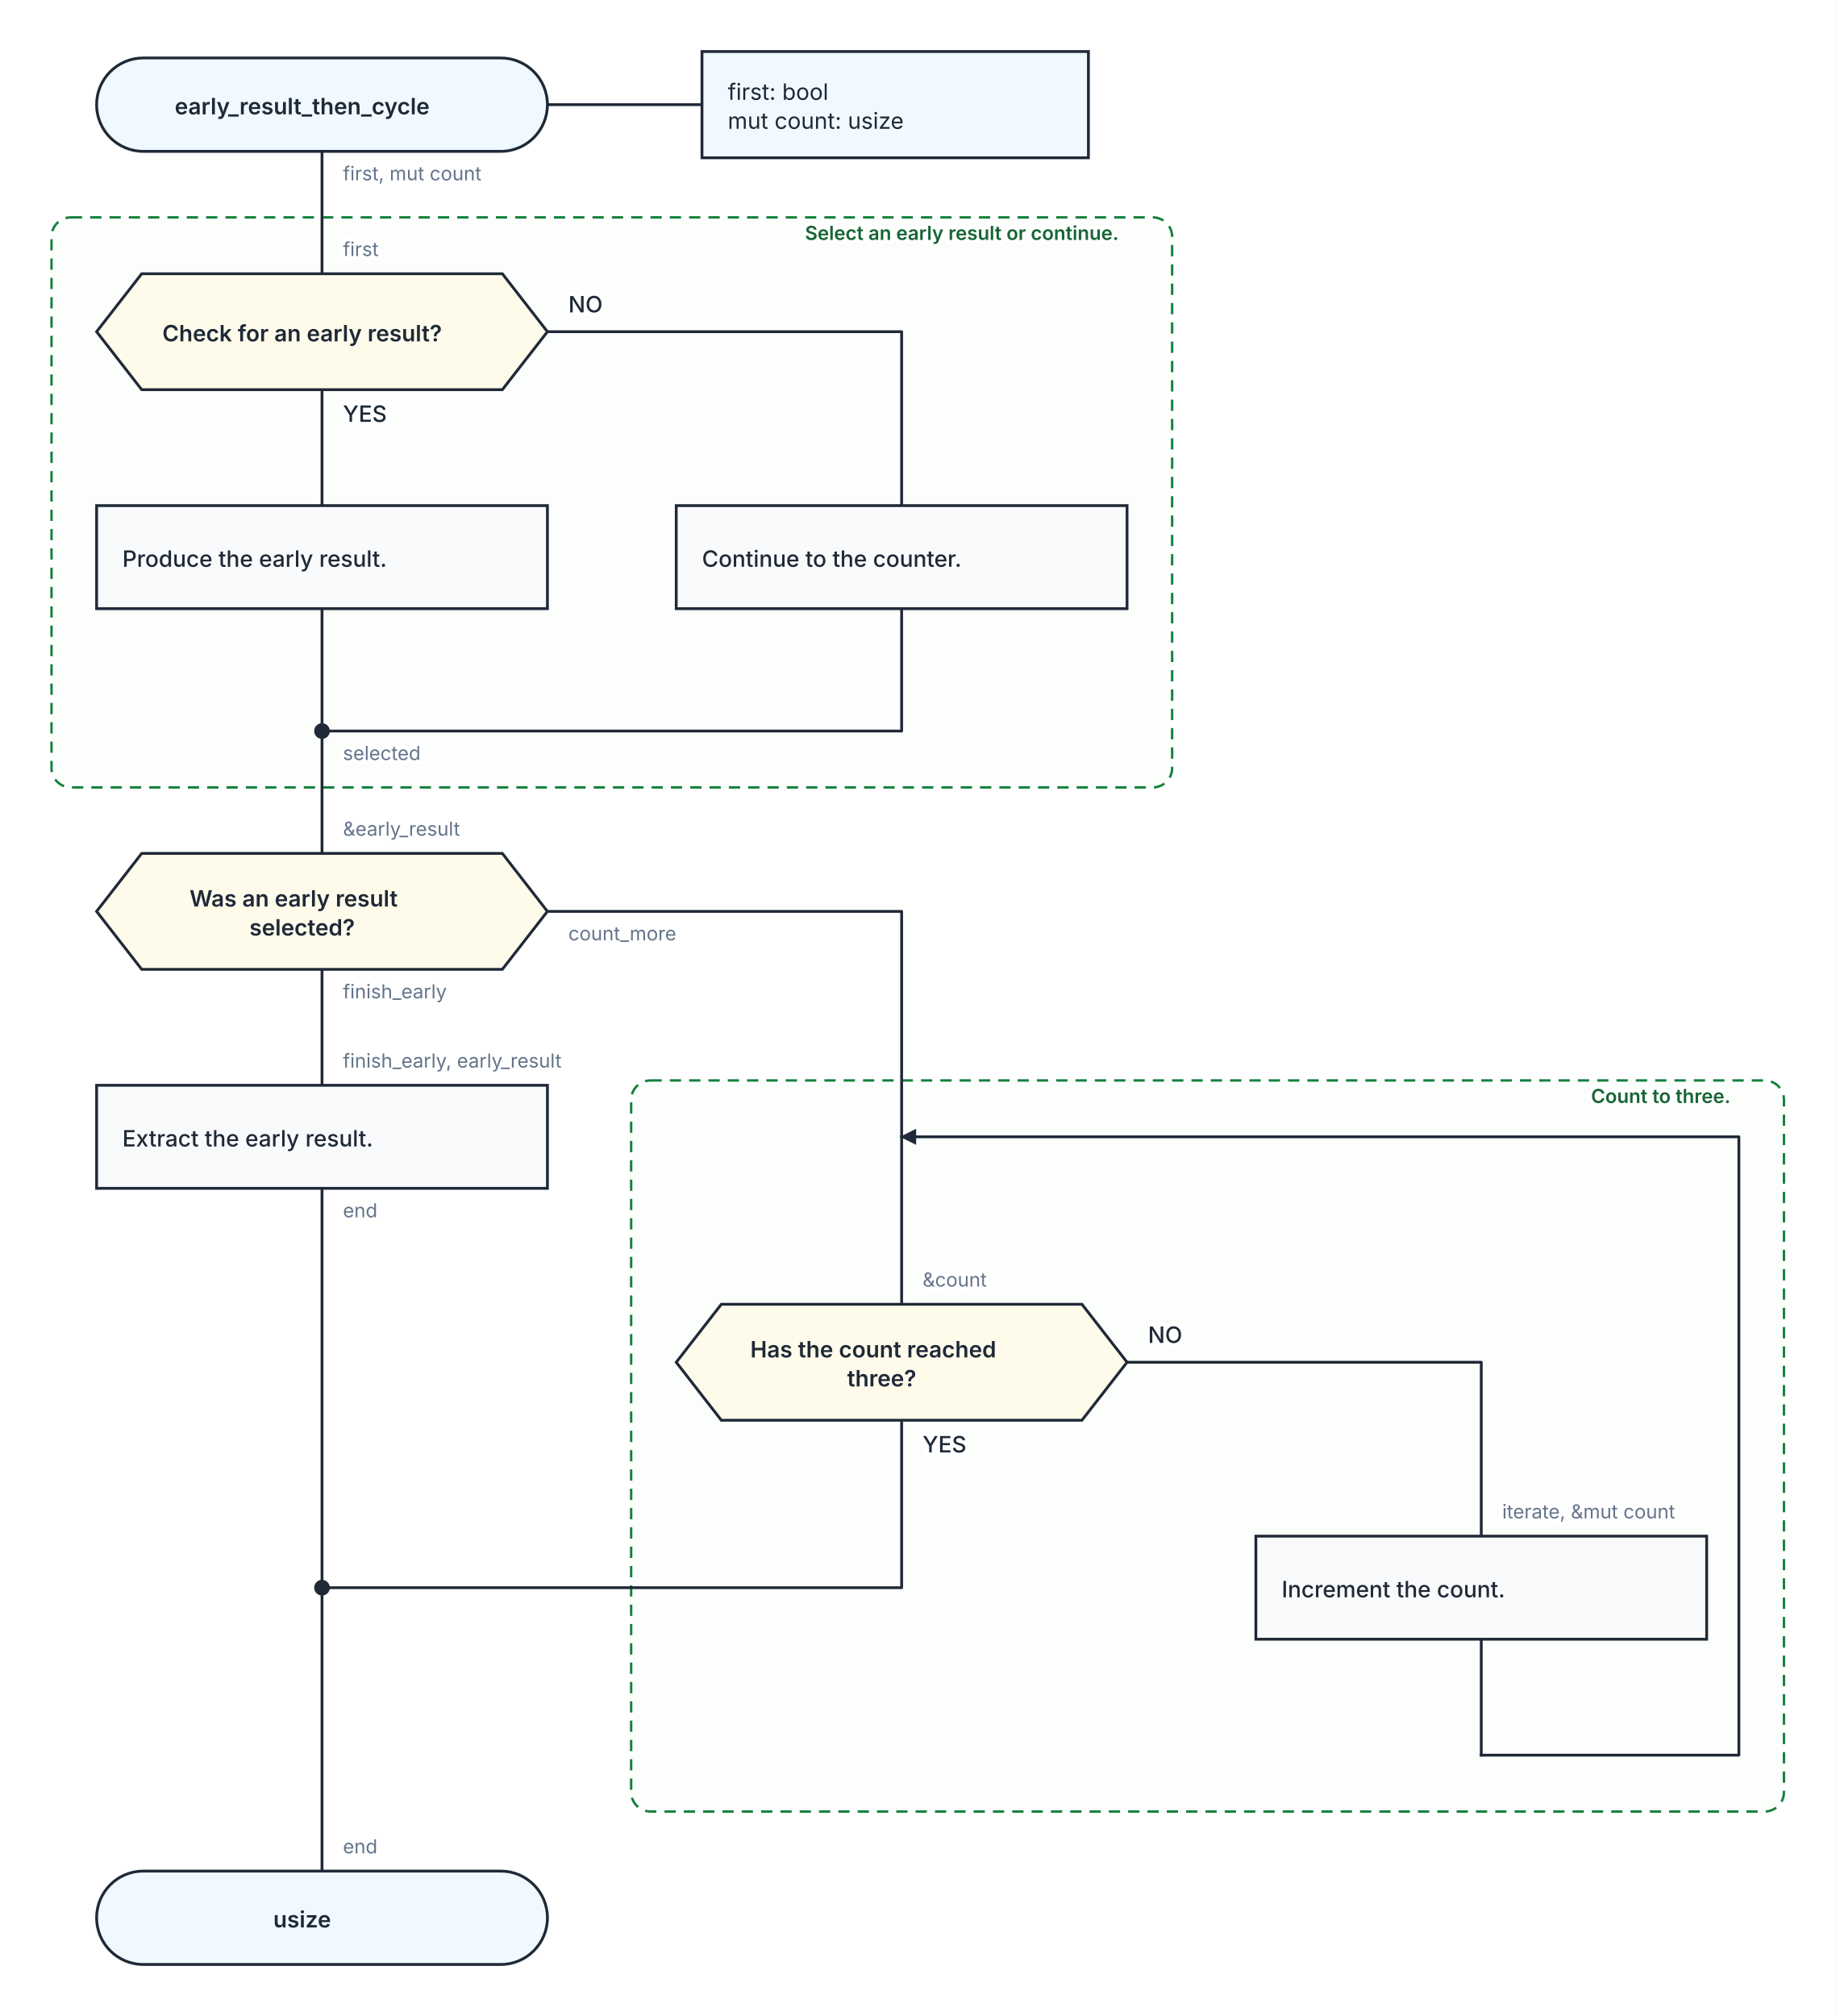
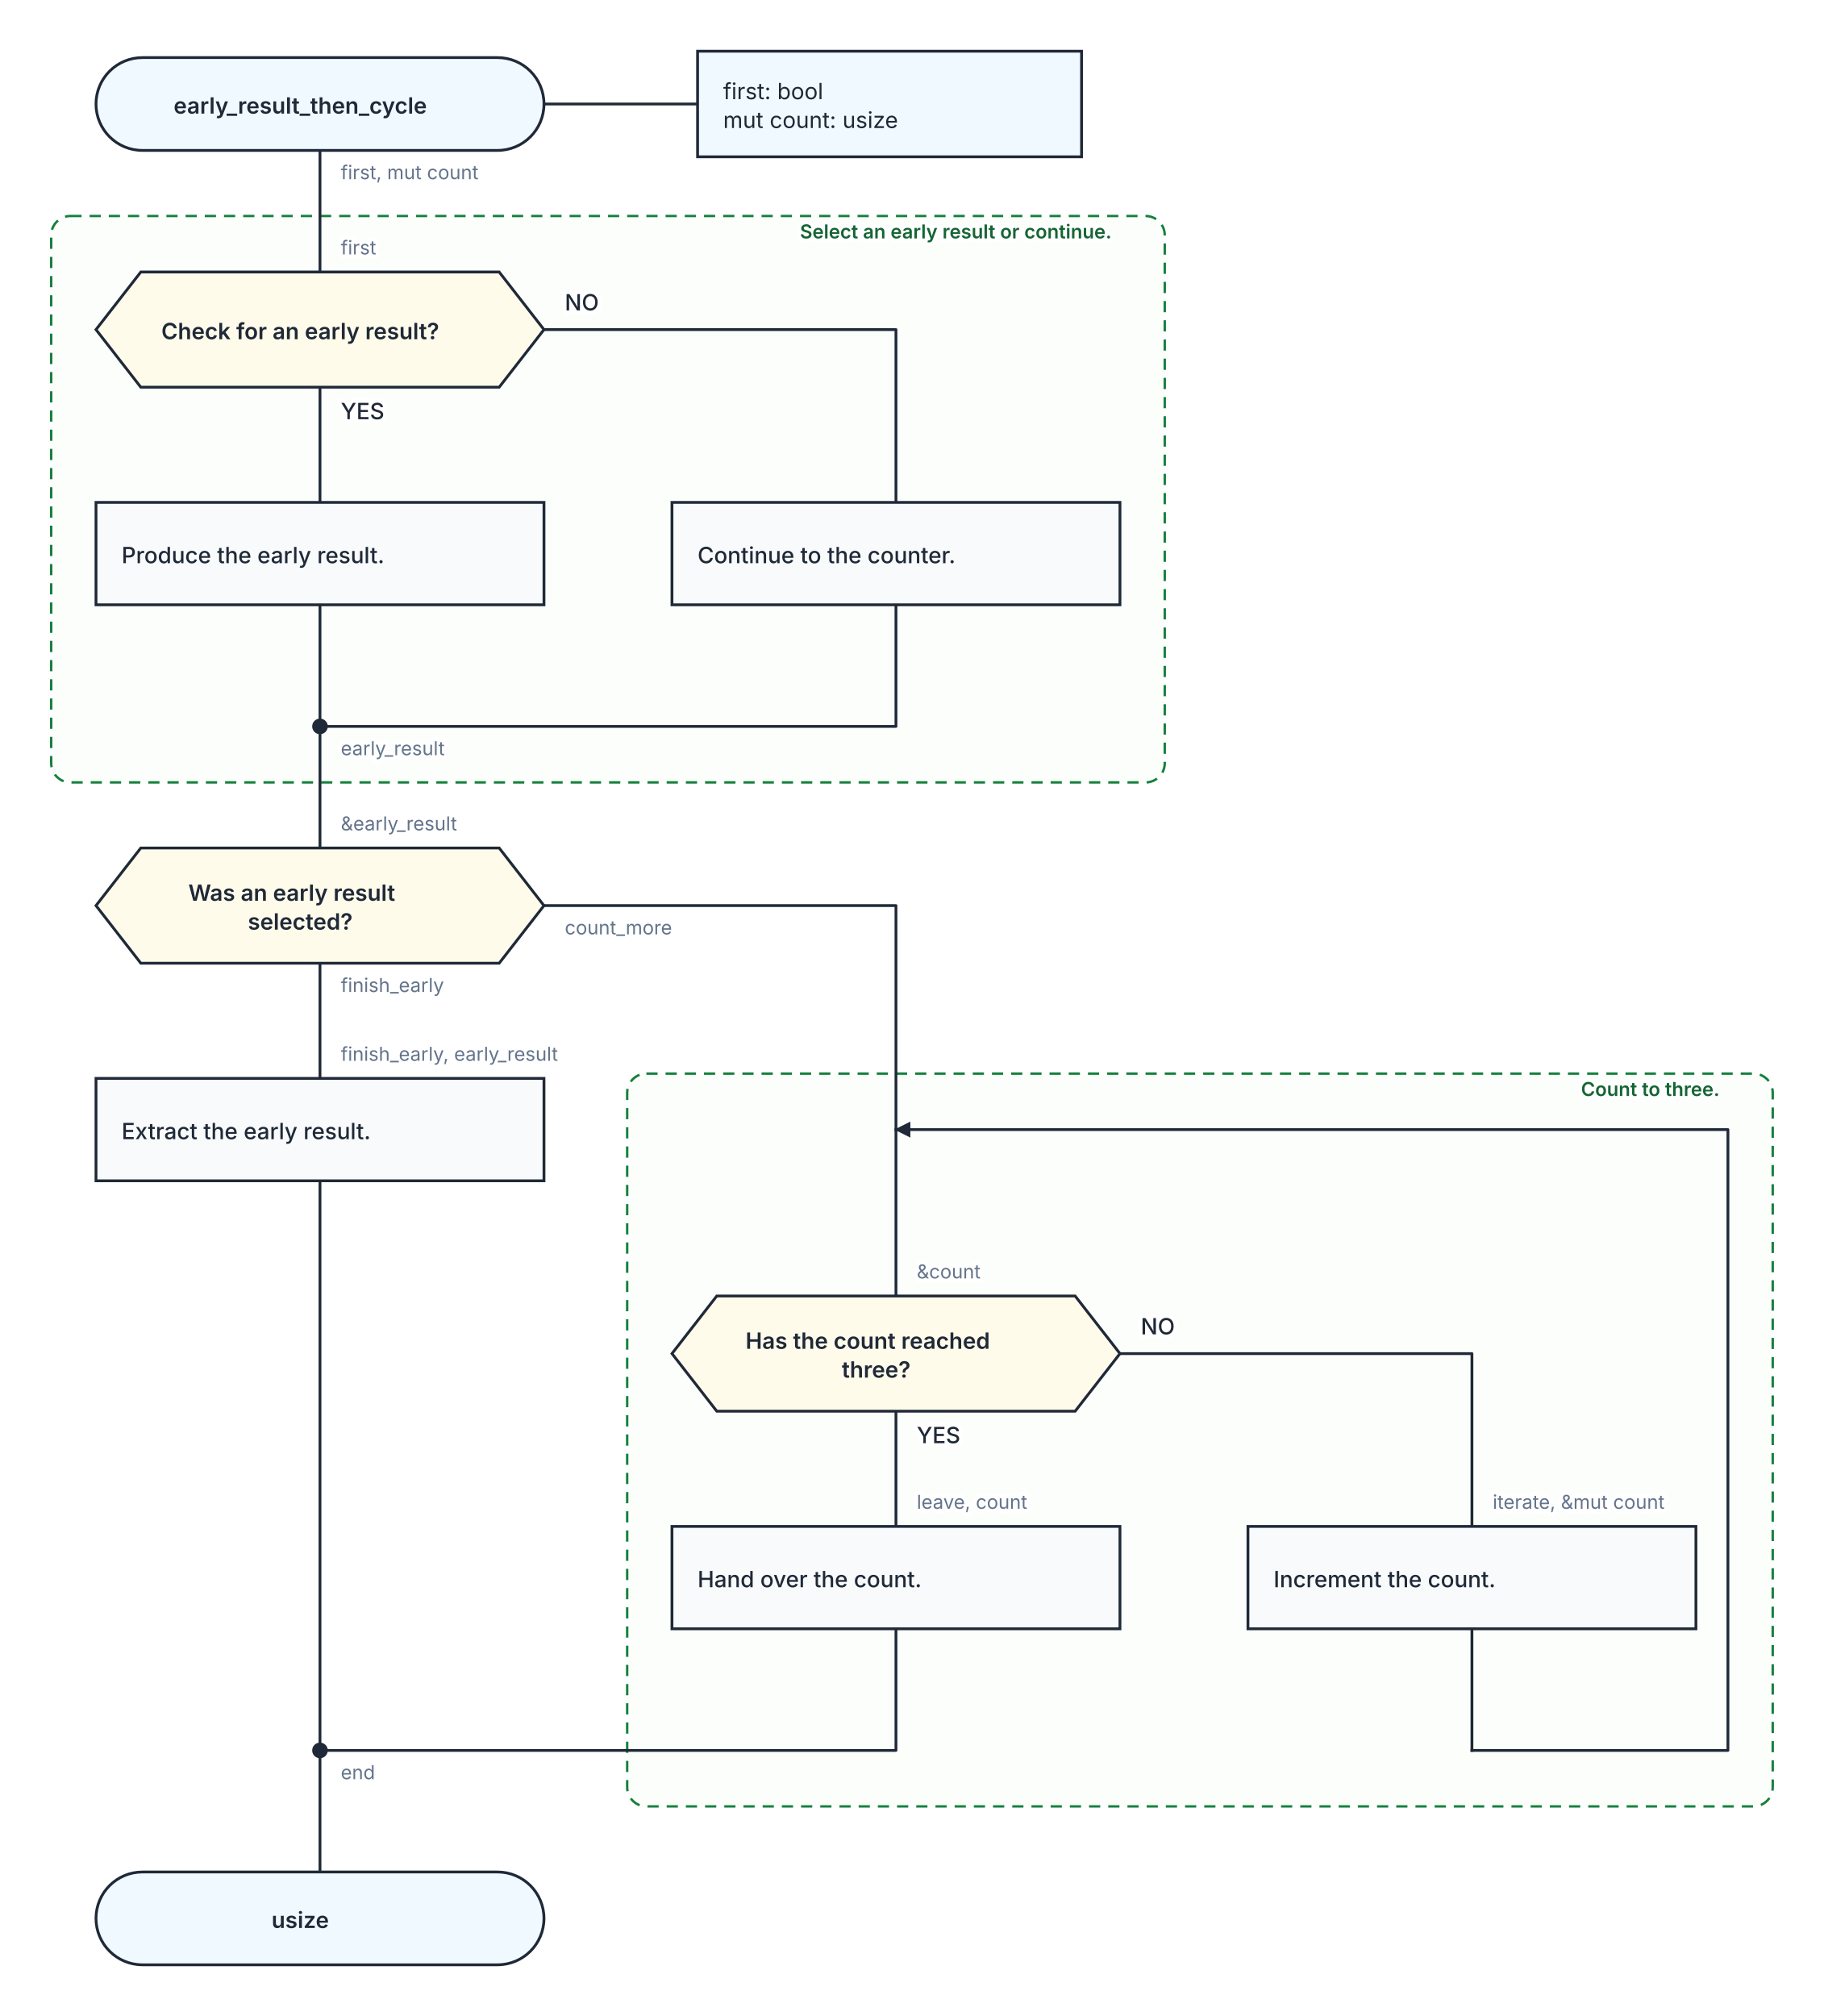
- <svg xmlns="http://www.w3.org/2000/svg" width="1140" height="1252" viewBox="0 0 1140 1252" role="img" aria-labelledby="kaalang-title" aria-describedby="kaalang-description">
+ <svg xmlns="http://www.w3.org/2000/svg" width="1140" height="1260" viewBox="0 0 1140 1260" role="img" aria-labelledby="kaalang-title" aria-describedby="kaalang-description">
  <defs>
    <style>
      svg { color: #1f2937; font-family: Inter, ui-sans-serif, system-ui, -apple-system, BlinkMacSystemFont, "Segoe UI", sans-serif; text-rendering: optimizeLegibility; }
      .connection { fill: none; stroke: currentColor; stroke-width: 1.75; stroke-linecap: square; stroke-linejoin: round; }
      .connection-label { fill: #64748b; font-size: 12px; font-weight: 400; paint-order: stroke; stroke: #ffffff; stroke-width: 5px; stroke-linejoin: round; text-anchor: start; }
      .branch-label { fill: currentColor; font-weight: 500; }
      .parameter-link { fill: none; stroke: currentColor; stroke-width: 1.75; }
      .node-shape { fill: #ffffff; stroke: currentColor; stroke-width: 1.75; }
      .start .node-shape, .end .node-shape, .parameter-panel .node-shape { fill: #f0f9ff; }
      .action .node-shape, .call .node-shape { fill: #f8fafc; }
      .call-bars { fill: none; stroke: currentColor; stroke-width: 1.75; }
      .loop .node-shape { fill: #f0fdf4; stroke-width: 2; }
      .loop-marker { fill: #15803d; font-size: 20px; font-weight: 700; text-anchor: middle; }
      .question .node-shape { fill: #fffbeb; }
      .select .node-shape, .case .node-shape { fill: #f5f3ff; }
      .label { fill: currentColor; font-size: 14px; text-anchor: middle; }
      .start .label, .question .label, .select .label, .case .label, .end .label { font-weight: 600; }
      .action .label, .call .label, .loop .label { font-weight: 500; text-anchor: start; }
      .parameter-panel .label { font-weight: 400; text-anchor: start; }
      .cycle-boundary { fill: #f0fdf433; stroke: #15803d; stroke-width: 1.5; stroke-dasharray: 7 5; }
      .cycle-caption { fill: #166534; font-size: 12px; font-weight: 600; paint-order: stroke; stroke: #ffffff; stroke-width: 4px; }
    </style>
  </defs>
  <rect width="100%" height="100%" fill="#ffffff" />
  <g class="cycle-regions">
    <g>
      <rect class="cycle-boundary" x="32" y="135" width="696" height="354" rx="12" />
      <text class="cycle-caption" x="716" y="149" text-anchor="end" xml:space="preserve">
        <tspan x="716" dy="0">Select an early result or continue.</tspan>
      </text>
    </g>
    <g>
-       <rect class="cycle-boundary" x="392" y="671" width="716" height="454" rx="12" />
+       <rect class="cycle-boundary" x="392" y="671" width="716" height="458" rx="12" />
      <text class="cycle-caption" x="1096" y="685" text-anchor="end" xml:space="preserve">
        <tspan x="1096" dy="0">Count to three.</tspan>
      </text>
    </g>
  </g>
  <g class="connections">
    <defs>
      <marker id="loop-arrow" markerWidth="10" markerHeight="10" refX="9" refY="5" orient="auto" markerUnits="userSpaceOnUse">
        <path d="M 0 0 L 10 5 L 0 10 Z" fill="currentColor" />
      </marker>
    </defs>
-     <path class="connection" d="       M 200 94 L 200 170       M 200 242 L 200 314       M 340 206 L 560 206 L 560 314       M 560 378 L 560 454 L 200 454       M 200 378 L 200 454       M 200 602 L 200 674       M 340 566 L 560 566 L 560 706       M 200 738 L 200 986       M 560 882 L 560 986 L 200 986       M 700 846 L 920 846 L 920 954       M 920 1018 L 920 1090       M 200 454 L 200 530       M 200 986 L 200 1162       M 560 706 L 560 810     " />
-     <path class="connection" d="       M 920 1090 L 1080 1090 L 1080 706 L 560 706     " marker-end="url(#loop-arrow)" />
+     <path class="connection" d="       M 200 94 L 200 170       M 200 242 L 200 314       M 340 206 L 560 206 L 560 314       M 560 378 L 560 454 L 200 454       M 200 378 L 200 454       M 200 602 L 200 674       M 340 566 L 560 566 L 560 706       M 200 738 L 200 1094       M 560 882 L 560 954       M 700 846 L 920 846 L 920 954       M 560 1018 L 560 1094 L 200 1094       M 920 1018 L 920 1094       M 200 454 L 200 530       M 200 1094 L 200 1170       M 560 706 L 560 810     " />
+     <path class="connection" d="       M 920 1094 L 1080 1094 L 1080 706 L 560 706     " marker-end="url(#loop-arrow)" />
    <text class="connection-label" x="213" y="472" xml:space="preserve">
-       <tspan x="213" dy="0">selected</tspan>
+       <tspan x="213" dy="0">early_result</tspan>
+     </text>
+     <text class="connection-label" x="213" y="1112" xml:space="preserve">
+       <tspan x="213" dy="0">end</tspan>
    </text>
    <text class="connection-label" x="213" y="112" xml:space="preserve">
      <tspan x="213" dy="0">first, mut count</tspan>
    </text>
    <text class="connection-label branch-label" style="font-size: 14px" x="213" y="262" xml:space="preserve">
      <tspan x="213" dy="0">YES</tspan>
    </text>
    <text class="connection-label branch-label" style="font-size: 14px" x="353" y="194" xml:space="preserve">
      <tspan x="353" dy="0">NO</tspan>
    </text>
    <text class="connection-label" x="213" y="620" xml:space="preserve">
      <tspan x="213" dy="0">finish_early</tspan>
    </text>
    <text class="connection-label" x="353" y="584" xml:space="preserve">
      <tspan x="353" dy="0">count_more</tspan>
-     </text>
-     <text class="connection-label" x="213" y="756" xml:space="preserve">
-       <tspan x="213" dy="0">end</tspan>
    </text>
    <text class="connection-label branch-label" style="font-size: 14px" x="573" y="902" xml:space="preserve">
      <tspan x="573" dy="0">YES</tspan>
    </text>
    <text class="connection-label branch-label" style="font-size: 14px" x="713" y="834" xml:space="preserve">
      <tspan x="713" dy="0">NO</tspan>
    </text>
    <text class="connection-label" x="213" y="159" xml:space="preserve">
      <tspan x="213" dy="0">first</tspan>
    </text>
    <text class="connection-label" x="213" y="519" xml:space="preserve">
      <tspan x="213" dy="0">&amp;early_result</tspan>
    </text>
    <text class="connection-label" x="213" y="663" xml:space="preserve">
      <tspan x="213" dy="0">finish_early, early_result</tspan>
    </text>
    <text class="connection-label" x="573" y="799" xml:space="preserve">
      <tspan x="573" dy="0">&amp;count</tspan>
    </text>
+     <text class="connection-label" x="573" y="943" xml:space="preserve">
+       <tspan x="573" dy="0">leave, count</tspan>
+     </text>
    <text class="connection-label" x="933" y="943" xml:space="preserve">
      <tspan x="933" dy="0">iterate, &amp;mut count</tspan>
-     </text>
-     <text class="connection-label" x="213" y="1151" xml:space="preserve">
-       <tspan x="213" dy="0">end</tspan>
    </text>
  </g>
  <g class="nodes">
    <path class="parameter-link" d="M 340 65 L 436 65" />
    <g class="parameter-panel" transform="translate(556 65)">
      <rect class="node-shape" x="-120" y="-33" width="240" height="66" />
      <text class="label" x="-104" y="-3" xml:space="preserve">
        <tspan x="-104" dy="0">first: bool</tspan>
        <tspan x="-104" dy="18">mut count: usize</tspan>
      </text>
    </g>
    <g class="node merge" transform="translate(200 454)">
      <circle class="node-shape" r="4" style="fill: currentColor" />
    </g>
-     <g class="node merge" transform="translate(200 986)">
+     <g class="node merge" transform="translate(200 1094)">
      <circle class="node-shape" r="4" style="fill: currentColor" />
    </g>
    <g class="node start" transform="translate(200 65)">
      <rect class="node-shape" x="-140" y="-29" width="280" height="58" rx="29" />
      <text class="label" y="6" xml:space="preserve">
        <tspan x="0" dy="0">early_result_then_cycle</tspan>
      </text>
    </g>
    <g class="node question" transform="translate(200 206)">
      <polygon class="node-shape" points="-112,-36 112,-36 140,0 112,36 -112,36 -140,0" />
      <text class="label" y="6" xml:space="preserve">
        <tspan x="0" dy="0">Check for an early result?</tspan>
      </text>
    </g>
    <g class="node action" transform="translate(560 346)">
      <rect class="node-shape" x="-140" y="-32" width="280" height="64" />
      <text class="label" y="6" xml:space="preserve">
        <tspan x="-124" dy="0">Continue to the counter.</tspan>
      </text>
    </g>
    <g class="node action" transform="translate(200 346)">
      <rect class="node-shape" x="-140" y="-32" width="280" height="64" />
      <text class="label" y="6" xml:space="preserve">
        <tspan x="-124" dy="0">Produce the early result.</tspan>
      </text>
    </g>
    <g class="node question" transform="translate(200 566)">
      <polygon class="node-shape" points="-112,-36 112,-36 140,0 112,36 -112,36 -140,0" />
      <text class="label" y="-3" xml:space="preserve">
        <tspan x="0" dy="0">Was an early result </tspan>
        <tspan x="0" dy="18">selected?</tspan>
      </text>
    </g>
    <g class="node action" transform="translate(200 706)">
      <rect class="node-shape" x="-140" y="-32" width="280" height="64" />
      <text class="label" y="6" xml:space="preserve">
        <tspan x="-124" dy="0">Extract the early result.</tspan>
      </text>
    </g>
    <g class="node question" transform="translate(560 846)">
      <polygon class="node-shape" points="-112,-36 112,-36 140,0 112,36 -112,36 -140,0" />
      <text class="label" y="-3" xml:space="preserve">
        <tspan x="0" dy="0">Has the count reached </tspan>
        <tspan x="0" dy="18">three?</tspan>
      </text>
    </g>
+     <g class="node action" transform="translate(560 986)">
+       <rect class="node-shape" x="-140" y="-32" width="280" height="64" />
+       <text class="label" y="6" xml:space="preserve">
+         <tspan x="-124" dy="0">Hand over the count.</tspan>
+       </text>
+     </g>
    <g class="node action" transform="translate(920 986)">
      <rect class="node-shape" x="-140" y="-32" width="280" height="64" />
      <text class="label" y="6" xml:space="preserve">
        <tspan x="-124" dy="0">Increment the count.</tspan>
      </text>
    </g>
-     <g class="node end" transform="translate(200 1191)">
+     <g class="node end" transform="translate(200 1199)">
      <rect class="node-shape" x="-140" y="-29" width="280" height="58" rx="29" />
      <text class="label" y="6" xml:space="preserve">
        <tspan x="0" dy="0">usize</tspan>
      </text>
    </g>
  </g>
</svg>
